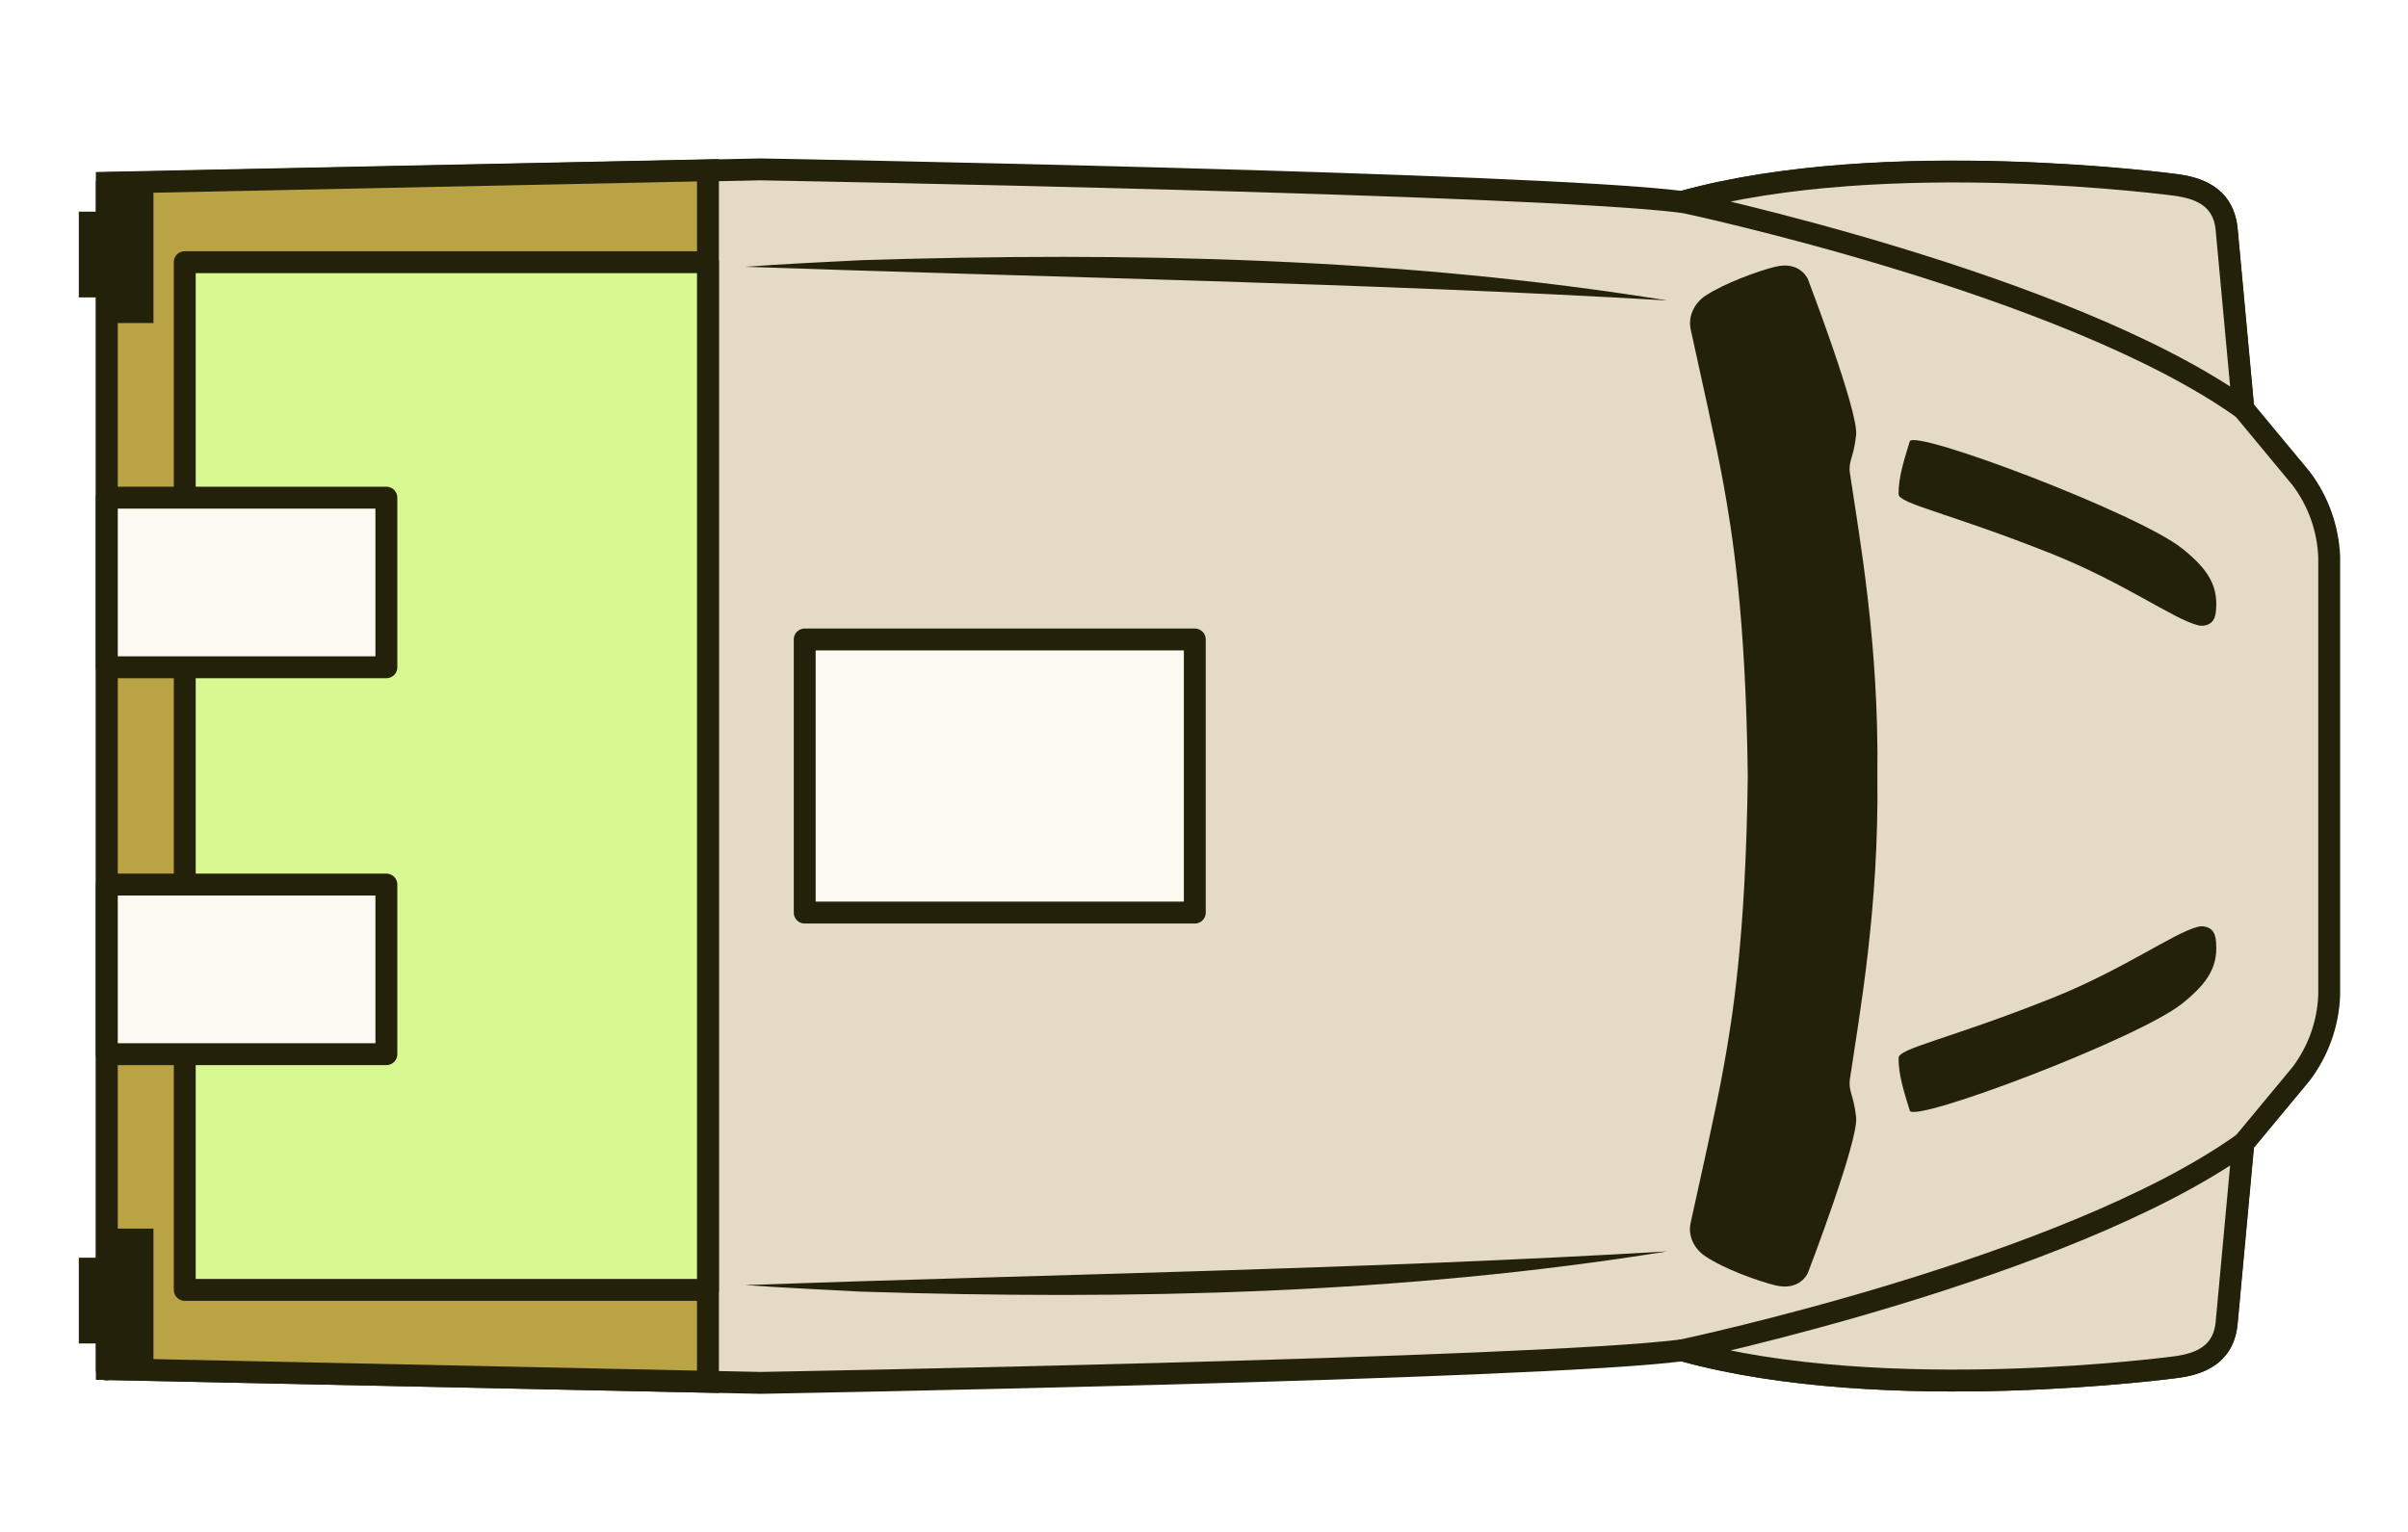
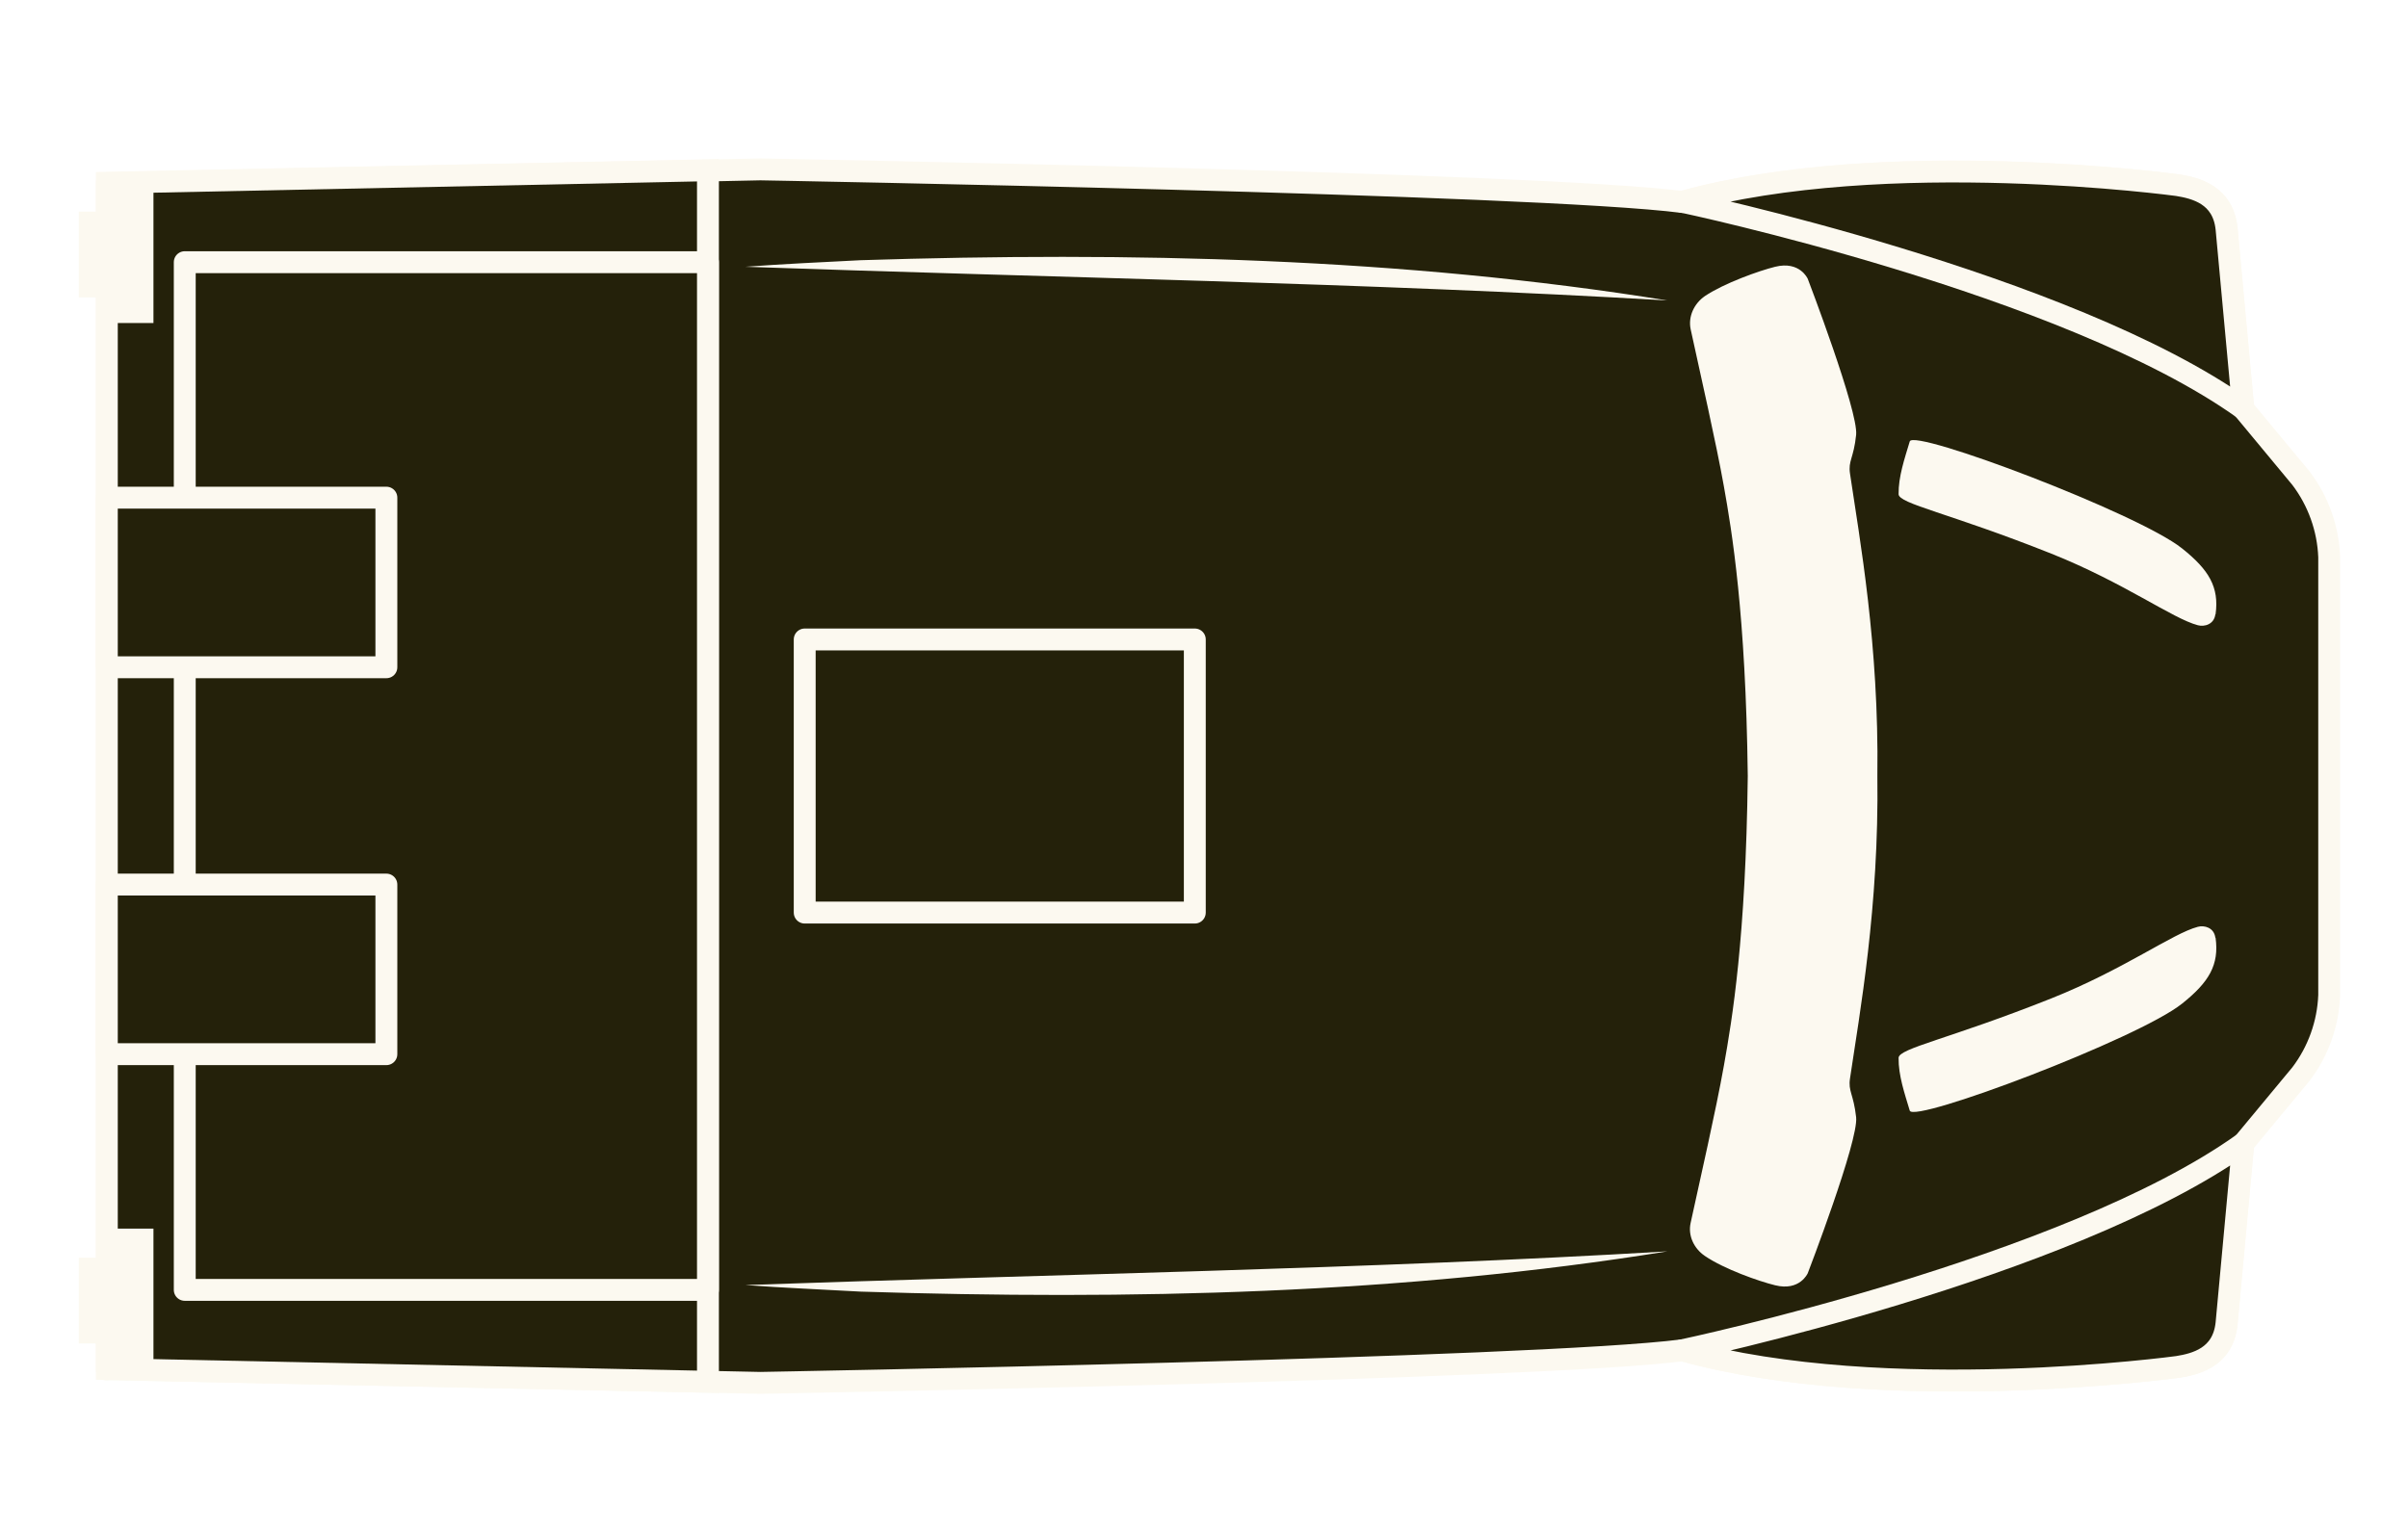
<svg xmlns="http://www.w3.org/2000/svg" viewBox="0 0 110 70">
  <defs>
    <style>
      .cls-1 {
-         fill: #b9a344;
+         fill: #24210a;
        stroke-miterlimit: 10;
      }

      .cls-1, .cls-2, .cls-3, .cls-4 {
-         stroke: #24210a;
+         stroke: #FCF9F0;
      }

      .cls-1, .cls-5, .cls-3 {
        fill-rule: evenodd;
      }

      .cls-6, .cls-5 {
-         fill: #24210a;
+         fill: #FCF9F0;
      }

      .cls-2 {
-         fill: #fcf9f0;
+         fill: #24210a;
      }

      .cls-2, .cls-3, .cls-4 {
        stroke-linecap: round;
        stroke-linejoin: round;
      }

      .cls-3 {
-         fill: #e5dac6;
+         fill: #24210a;
      }

      .cls-4 {
-         fill: #d8f991;
+         fill: #24210a;
      }
    </style>
  </defs>
  <g id="Ebene_4" data-name="Ebene 4">
    <path class="cls-3" d="M4.88,62.56l29.86.63s35.5-.63,42.12-1.49c9.29,2.58,22.63.76,22.63.76,1.41-.19,2.12-.84,2.23-1.99l.76-8.22,2.63-3.17c.79-1.04,1.24-2.3,1.29-3.6v-20.03c-.05-1.3-.5-2.56-1.29-3.6l-2.63-3.17-.76-8.22c-.15-1.32-1.02-1.81-2.23-1.99,0,0-13.34-1.82-22.63.76-6.62-.86-42.12-1.49-42.12-1.49l-29.86.63v54.21Z" />
    <polygon class="cls-1" points="4.88 62.56 32.34 63.14 32.34 7.78 4.88 8.35 4.88 62.56" />
    <rect class="cls-4" x="8.44" y="11.98" width="23.9" height="46.96" />
    <path class="cls-6" d="M76.17,13.73c-13.58-.8-28.53-1.06-42.12-1.54,1.76-.13,3.51-.21,5.27-.3,12.27-.39,24.72-.12,36.85,1.84h0Z" />
    <path class="cls-6" d="M76.17,57.18c-12.13,1.96-24.58,2.23-36.85,1.84-1.76-.1-3.52-.17-5.27-.3,13.6-.48,28.54-.73,42.12-1.54h0Z" />
  </g>
  <g id="Ebene_5" data-name="Ebene 5">
    <rect class="cls-2" x="36.76" y="29.22" width="17.82" height="12.48" />
    <path class="cls-5" d="M79.84,35.46c-.09,7.42-.71,11.1-1.09,13.23s-1.07,5.11-1.52,7.19c-.13.58.15,1.17.65,1.51.88.6,2.47,1.16,3.21,1.34,1.13.28,1.49-.55,1.49-.55,0,0,2.33-6.06,2.21-7.13s-.37-1.18-.28-1.77c.44-2.98,1.33-7.82,1.25-13.82.08-6-.81-10.83-1.25-13.82-.09-.59.17-.7.28-1.77s-2.21-7.13-2.21-7.13c0,0-.36-.83-1.49-.55-.73.18-2.33.75-3.21,1.34-.49.34-.77.93-.65,1.51.45,2.08,1.16,5.17,1.52,7.19s1,5.81,1.09,13.23Z" />
    <rect class="cls-2" x="7.39" y="20.23" width="7.75" height="12.77" transform="translate(37.88 15.35) rotate(90)" />
    <rect class="cls-2" x="7.39" y="37.91" width="7.75" height="12.77" transform="translate(-33.03 55.56) rotate(-90)" />
    <path class="cls-5" d="M101.2,28.07c-.06.47-.51.58-.8.5-1.15-.3-3.38-1.95-6.69-3.27-4.67-1.86-6.98-2.28-6.98-2.72-.01-.8.27-1.61.51-2.41.18-.59,10.44,3.29,12.44,4.89,1.23.98,1.7,1.77,1.53,3.01Z" />
    <path class="cls-5" d="M101.2,42.85c-.06-.47-.51-.58-.8-.5-1.15.3-3.38,1.95-6.69,3.27-4.67,1.86-6.98,2.28-6.98,2.72-.01.8.27,1.61.51,2.41.18.59,10.44-3.29,12.44-4.89,1.23-.98,1.7-1.77,1.53-3.01Z" />
    <polygon class="cls-5" points="7.01 8.31 4.88 8.35 4.88 9.67 3.6 9.67 3.6 13.59 4.88 13.59 4.88 14.76 7.01 14.76 7.01 8.31" />
    <polygon class="cls-5" points="7.01 56.14 4.88 56.14 4.88 57.47 3.6 57.47 3.6 61.39 4.88 61.39 4.88 62.56 7.01 62.6 7.01 56.14" />
    <path class="cls-3" d="M99.48,8.46s-13.34-1.82-22.63.76c0,0,17.57,3.71,25.62,9.45l-.76-8.22c-.16-1.56-1.43-1.86-2.23-1.99Z" />
    <path class="cls-3" d="M99.48,62.46s-13.34,1.82-22.63-.76c0,0,17.57-3.71,25.62-9.45l-.76,8.22c-.16,1.56-1.43,1.86-2.23,1.99Z" />
  </g>
</svg>
